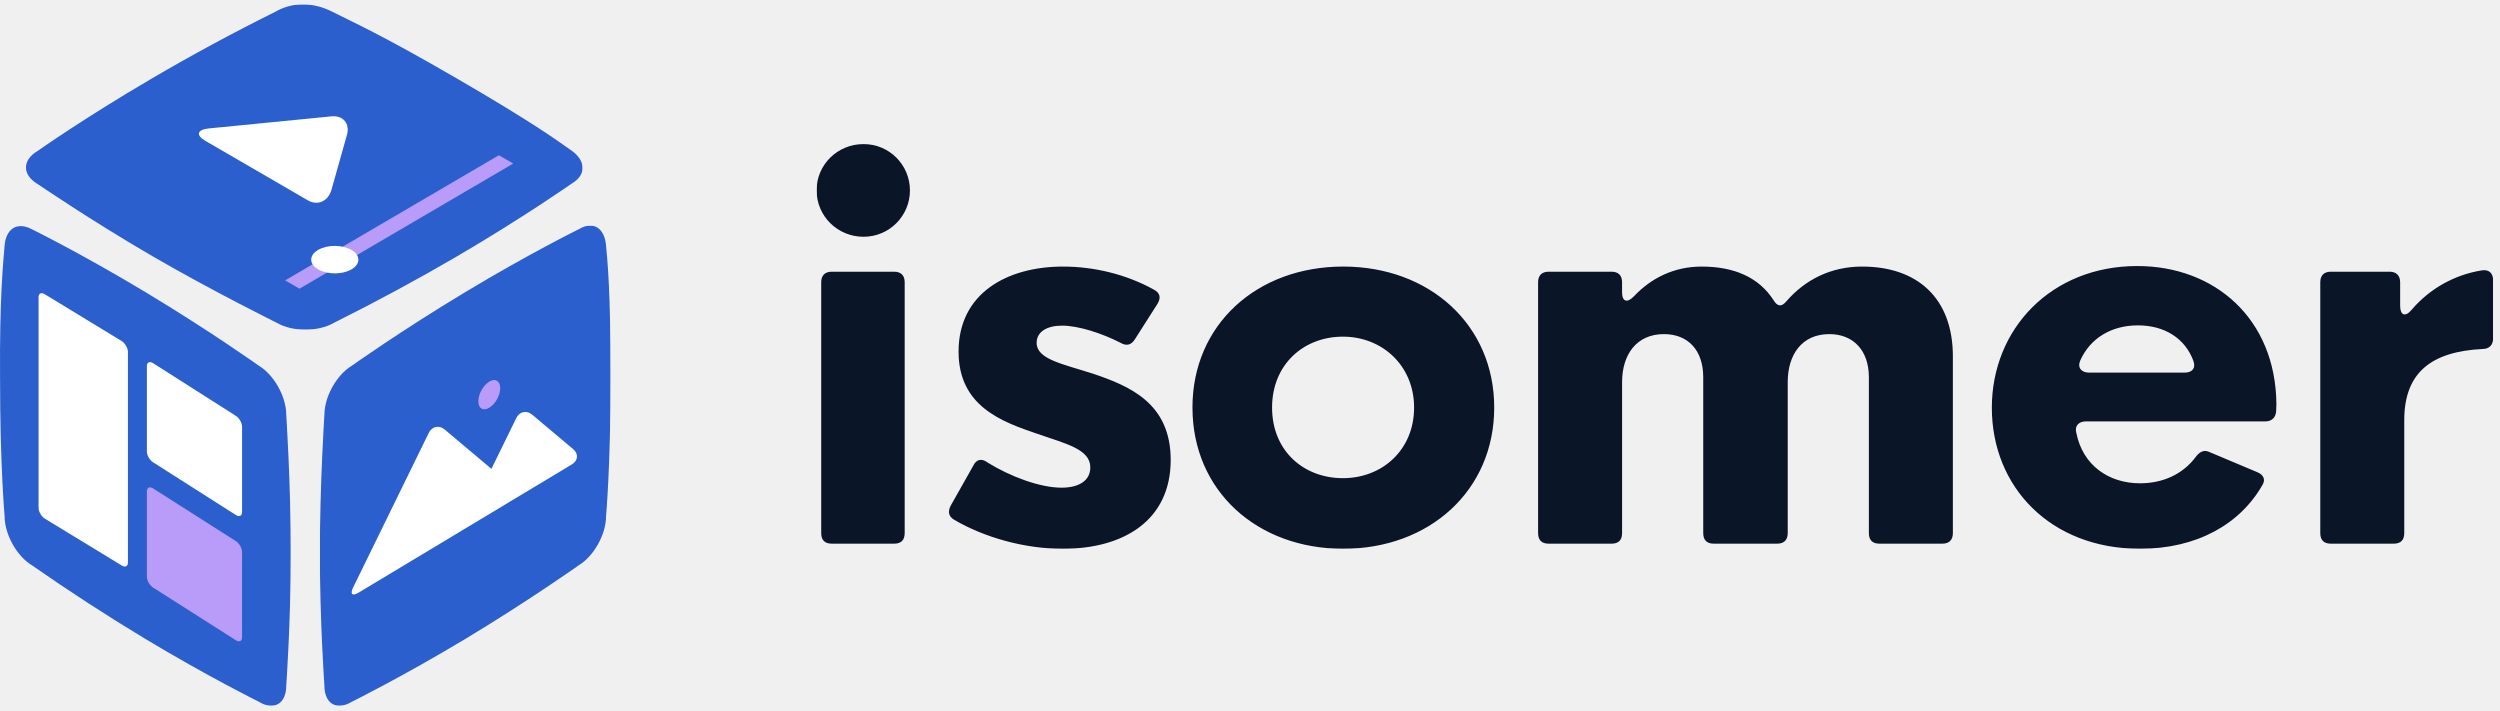
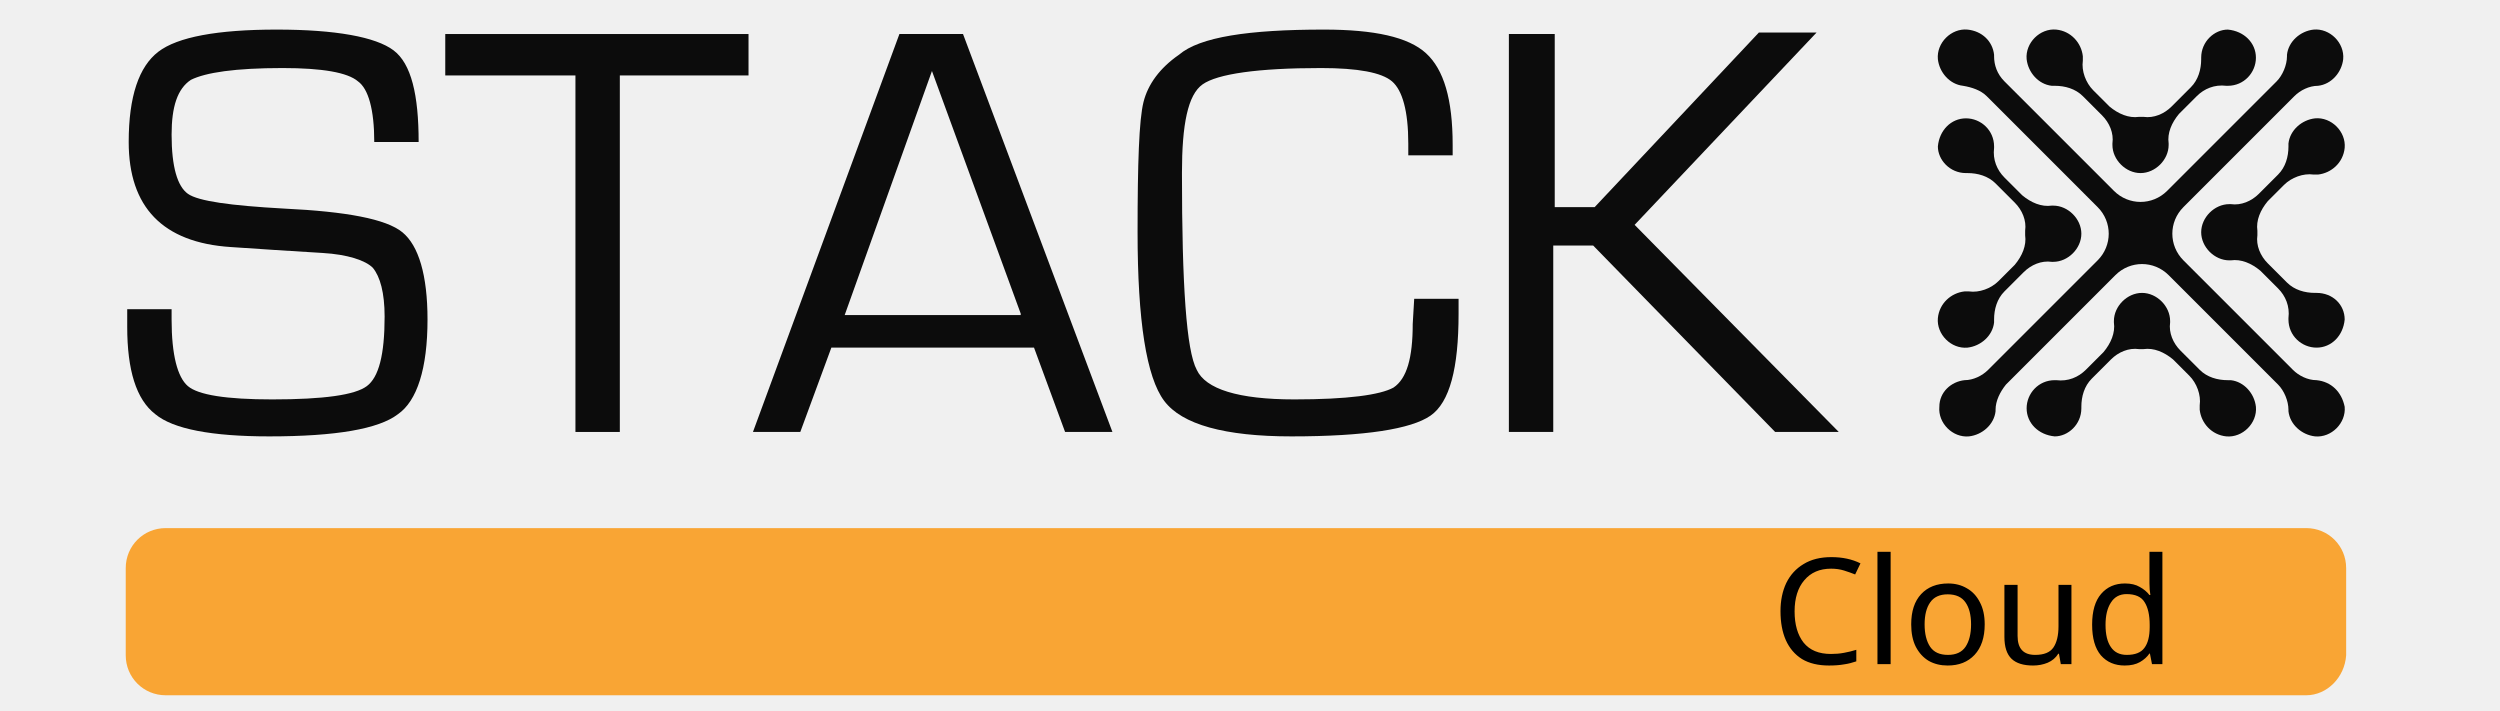
- <svg xmlns="http://www.w3.org/2000/svg" xmlns:xlink="http://www.w3.org/1999/xlink" width="169" height="48" viewBox="0 0 169 48">
-   <defs>
-     <path id="a" d="M.29.133h19.654v32.46H.29z" />
-     <path id="c" d="M0 .166h19.658v32.427H0z" />
-     <path id="e" d="M.274.291h37.63v21.991H.274z" />
-     <path id="g" d="M.09.251h113.334v27.361H.09z" />
-   </defs>
-   <g fill="none" fill-rule="evenodd">
-     <g transform="translate(21.333 15.116)">
-       <mask id="b" fill="#fff">
-         <use xlink:href="#a" />
-       </mask>
-       <path fill="#2B5FCE" d="M17.793 23.096s-3.45 2.442-7.676 4.983c-4.226 2.541-7.677 4.25-7.677 4.25-1.018.612-1.843.123-1.843-1.091 0 0-.307-4.303-.307-8.974 0-4.672.307-9.343.307-9.343 0-1.215.825-2.696 1.843-3.308 0 0 3.304-2.353 7.677-4.982C14.489 2 17.793.38 17.793.38c1.018-.612 1.743-.031 1.843 1.09.1 1.123.308 3.02.308 8.974 0 5.954-.308 9.344-.308 9.344 0 1.214-.825 2.695-1.843 3.307" mask="url(#b)" />
+ <svg xmlns="http://www.w3.org/2000/svg" version="1.1" id="Layer_1" x="0px" y="0px" viewBox="0 0 169 48" style="enable-background:new 0 0 169 48;" xml:space="preserve">
+   <style type="text/css">
+ 	.st0{fill:#0C0C0C;}
+ 	.st1{fill:#F9A534;}
+ 	.st2{font-family:'TitilliumWeb-Bold';}
+ 	.st3{font-size:10px;}
+ </style>
+   <g>
+     <g>
+       <g>
+         <path class="st0" d="M156.6,25.7C156.6,25.7,156.6,25.7,156.6,25.7c-0.6,0-1.2-0.3-1.6-0.7l-7.4-7.4c-1-1-1-2.6,0-3.6l7.5-7.5     c0.4-0.4,1-0.7,1.6-0.7c0,0,0,0,0,0c0.9-0.1,1.6-0.9,1.7-1.8c0.1-1.1-0.9-2.1-2-2c-0.9,0.1-1.7,0.8-1.8,1.7c0,0,0,0.1,0,0.1     c0,0.6-0.3,1.3-0.7,1.7l-7.4,7.4c-1,1-2.6,1-3.6,0l-7.4-7.4c-0.5-0.5-0.7-1.1-0.7-1.7c0,0,0-0.1,0-0.1c-0.1-0.9-0.8-1.6-1.8-1.7     c-1.1-0.1-2.1,0.9-2,2c0.1,0.9,0.8,1.7,1.7,1.8c0,0,0,0,0,0c0.6,0.1,1.2,0.3,1.6,0.7l7.5,7.5c1,1,1,2.6,0,3.6l-7.4,7.4     c-0.4,0.4-1,0.7-1.6,0.7c0,0,0,0,0,0c-0.9,0.1-1.7,0.8-1.7,1.8c-0.1,1.1,0.9,2.1,2,2c0.9-0.1,1.7-0.8,1.8-1.7c0,0,0-0.1,0-0.1     c0-0.6,0.3-1.2,0.7-1.7l7.4-7.4c1-1,2.6-1,3.6,0l7.4,7.4c0.4,0.4,0.7,1.1,0.7,1.7c0,0,0,0.1,0,0.1c0.1,0.9,0.9,1.6,1.8,1.7     c1.1,0.1,2.1-0.9,2-2C158.3,26.5,157.6,25.8,156.6,25.7z" />
+         <path class="st0" d="M156.6,19.8c0,0-0.1,0-0.1,0c-0.7,0-1.4-0.2-1.9-0.7l-1.3-1.3c-0.5-0.5-0.8-1.2-0.7-1.9c0,0,0-0.1,0-0.1     c0-0.1,0-0.1,0-0.2c-0.1-0.7,0.2-1.4,0.7-2l1.1-1.1c0.5-0.5,1.3-0.8,2-0.7c0.1,0,0.2,0,0.3,0c0.9-0.1,1.7-0.8,1.8-1.8     c0.1-1.1-0.9-2.1-2-2c-0.9,0.1-1.7,0.8-1.8,1.7c0,0.1,0,0.1,0,0.2c0,0.7-0.2,1.4-0.7,1.9l-1.3,1.3c-0.5,0.5-1.2,0.8-1.9,0.7     c0,0-0.1,0-0.1,0c-1,0-1.9,0.9-1.9,1.9c0,1,0.9,1.9,1.9,1.9c0,0,0.1,0,0.1,0c0.7-0.1,1.4,0.2,2,0.7l1.2,1.2     c0.5,0.5,0.8,1.2,0.7,2c0,0,0,0.1,0,0.1c0,1.1,0.9,1.9,1.9,1.9c1,0,1.8-0.8,1.9-1.9C158.5,20.6,157.7,19.8,156.6,19.8z" />
+         <path class="st0" d="M132.9,11.7c0,0,0.1,0,0.1,0c0.7,0,1.4,0.2,1.9,0.7l1.3,1.3c0.5,0.5,0.8,1.2,0.7,1.9c0,0,0,0.1,0,0.1     c0,0.1,0,0.1,0,0.2c0.1,0.7-0.2,1.4-0.7,2l-1.1,1.1c-0.5,0.5-1.3,0.8-2,0.7c-0.1,0-0.2,0-0.3,0c-0.9,0.1-1.7,0.8-1.8,1.8     c-0.1,1.1,0.9,2.1,2,2c0.9-0.1,1.7-0.8,1.8-1.7c0-0.1,0-0.1,0-0.2c0-0.7,0.2-1.4,0.7-1.9l1.3-1.3c0.5-0.5,1.2-0.8,1.9-0.7     c0,0,0.1,0,0.1,0c1,0,1.9-0.9,1.9-1.9c0-1-0.9-1.9-1.9-1.9c0,0-0.1,0-0.1,0c-0.7,0.1-1.4-0.2-2-0.7l-1.2-1.2     c-0.5-0.5-0.8-1.2-0.7-2c0,0,0-0.1,0-0.1c0-1.1-0.9-1.9-1.9-1.9c-1,0-1.8,0.8-1.9,1.9C131,10.8,131.8,11.7,132.9,11.7z" />
+         <path class="st0" d="M140.7,27.6c0,0,0-0.1,0-0.1c0-0.7,0.2-1.4,0.7-1.9l1.3-1.3c0.5-0.5,1.2-0.8,1.9-0.7c0,0,0.1,0,0.1,0     c0.1,0,0.1,0,0.2,0c0.7-0.1,1.4,0.2,2,0.7l1.1,1.1c0.5,0.5,0.8,1.3,0.7,2c0,0.1,0,0.2,0,0.3c0.1,0.9,0.8,1.7,1.8,1.8     c1.1,0.1,2.1-0.9,2-2c-0.1-0.9-0.8-1.7-1.7-1.8c-0.1,0-0.1,0-0.2,0c-0.7,0-1.4-0.2-1.9-0.7l-1.3-1.3c-0.5-0.5-0.8-1.2-0.7-1.9     c0,0,0-0.1,0-0.1c0-1-0.9-1.9-1.9-1.9c-1,0-1.9,0.9-1.9,1.9c0,0,0,0.1,0,0.1c0.1,0.7-0.2,1.4-0.7,2l-1.2,1.2     c-0.5,0.5-1.2,0.8-2,0.7c0,0-0.1,0-0.1,0c-1.1,0-1.9,0.9-1.9,1.9c0,1,0.8,1.8,1.9,1.9C139.8,29.5,140.7,28.7,140.7,27.6z" />
+         <path class="st0" d="M148.8,3.9c0,0,0,0.1,0,0.1c0,0.7-0.2,1.4-0.7,1.9l-1.3,1.3c-0.5,0.5-1.2,0.8-1.9,0.7c0,0-0.1,0-0.1,0     c-0.1,0-0.1,0-0.2,0c-0.7,0.1-1.4-0.2-2-0.7l-1.1-1.1c-0.5-0.5-0.8-1.3-0.7-2c0-0.1,0-0.2,0-0.3c-0.1-0.9-0.8-1.7-1.8-1.8     c-1.1-0.1-2.1,0.9-2,2c0.1,0.9,0.8,1.7,1.7,1.8c0.1,0,0.1,0,0.2,0c0.7,0,1.4,0.2,1.9,0.7l1.3,1.3c0.5,0.5,0.8,1.2,0.7,1.9     c0,0,0,0.1,0,0.1c0,1,0.9,1.9,1.9,1.9c1,0,1.9-0.9,1.9-1.9c0,0,0-0.1,0-0.1c-0.1-0.7,0.2-1.4,0.7-2l1.2-1.2     c0.5-0.5,1.2-0.8,2-0.7c0,0,0.1,0,0.1,0c1.1,0,1.9-0.9,1.9-1.9c0-1-0.8-1.8-1.9-1.9C149.7,2,148.8,2.8,148.8,3.9z" />
+       </g>
+       <g>
+         <path class="st0" d="M28.3,9.6h-3c0-2.2-0.4-3.6-1.1-4.1c-0.7-0.6-2.4-0.9-5.1-0.9c-3.2,0-5.2,0.3-6.2,0.8     C12,6,11.6,7.2,11.6,9.1c0,2.2,0.4,3.5,1.1,4c0.7,0.5,2.9,0.8,6.5,1c4.2,0.2,6.9,0.7,8,1.6c1.1,0.9,1.7,2.9,1.7,5.9     c0,3.3-0.7,5.5-2,6.4c-1.3,1-4.2,1.5-8.7,1.5c-3.9,0-6.5-0.5-7.7-1.5c-1.3-1-1.9-3-1.9-5.9l0-1.2h3v0.7c0,2.4,0.4,3.9,1.1,4.5     c0.7,0.6,2.6,0.9,5.7,0.9c3.5,0,5.6-0.3,6.4-0.9c0.8-0.6,1.2-2.1,1.2-4.7c0-1.6-0.3-2.7-0.8-3.3c-0.5-0.5-1.7-0.9-3.4-1l-3.2-0.2     l-3-0.2c-4.6-0.3-6.9-2.7-6.9-7.1c0-3.1,0.7-5.1,2-6.1s4-1.5,8-1.5c4,0,6.7,0.5,7.9,1.4S28.3,6.4,28.3,9.6z" />
+         <path class="st0" d="M41.9,5.1v24.1h-3V5.1h-8.8V2.3h20.5v2.8H41.9z" />
+         <path class="st0" d="M69.9,23.5H56.2l-2.1,5.7h-3.2l9.9-26.9h4.3l10.1,26.9H72L69.9,23.5z M69,21.2L63,4.8l-5.9,16.5H69z" />
+         <path class="st0" d="M95.6,20.2h3v1c0,3.7-0.6,6-1.9,6.9c-1.3,0.9-4.4,1.4-9.4,1.4c-4.5,0-7.4-0.8-8.6-2.4     c-1.2-1.6-1.8-5.4-1.8-11.4c0-4.7,0.1-7.6,0.4-8.8c0.3-1.2,1.1-2.3,2.4-3.2C81.1,2.5,84.4,2,89.5,2c3.4,0,5.7,0.5,6.9,1.6     c1.2,1.1,1.8,3.1,1.8,6.2l0,0.7h-3l0-0.8c0-2.2-0.4-3.6-1.1-4.2c-0.7-0.6-2.3-0.9-4.8-0.9c-4.3,0-7,0.4-8,1.1     c-1,0.7-1.4,2.7-1.4,6c0,7.6,0.3,12,1,13.3c0.6,1.3,2.8,2,6.6,2c3.6,0,5.8-0.3,6.7-0.8c0.9-0.6,1.3-2,1.3-4.3L95.6,20.2z" />
+         <path class="st0" d="M105.1,2.3V14h2.7l11.1-11.8h3.9l-12.3,13l13.8,14H120l-12.3-12.6h-2.7v12.6h-3V2.3H105.1z" />
+       </g>
    </g>
-     <path fill="#FFF" d="M38.745 30.36l-2.771-2.33c-.374-.315-.856-.213-1.07.226l-1.682 3.435.002.006-3.167-2.664c-.374-.314-.856-.212-1.07.227l-5.121 10.465c-.215.439-.048.592.37.34l9.95-5.983 4.478-2.692c.418-.252.455-.716.081-1.03" />
-     <path fill="#B99BF9" d="M33.815 26.236c0 .487-.331 1.081-.74 1.327-.409.245-.74.05-.74-.438 0-.487.331-1.081.74-1.327s.74-.05.74.438" />
-     <g transform="translate(0 15.116)">
-       <mask id="d" fill="#fff">
-         <use xlink:href="#c" />
-       </mask>
-       <path fill="#2B5FCE" d="M.312 19.789s-.308-3.39-.308-9.344C-.037 4.952.23 2.51.312 1.472.394.435 1.089-.186 2.155.382c0 0 3.304 1.62 7.676 4.249 4.373 2.629 7.676 4.982 7.676 4.982 1.018.612 1.844 2.093 1.844 3.308 0 0 .307 4.671.307 9.343 0 4.671-.307 8.974-.307 8.974 0 1.214-.826 1.703-1.844 1.09 0 0-3.45-1.708-7.676-4.25a138.294 138.294 0 0 1-7.676-4.982C1.137 22.484.312 21.003.312 19.79" mask="url(#d)" />
-     </g>
-     <path fill="#FFF" d="M8.227 23.057l-5.2-3.167c-.232-.148-.42-.06-.42.196v14.24c0 .257.188.585.42.732l5.2 3.168c.233.148.421.06.421-.196V23.79c0-.257-.188-.585-.42-.733M15.944 28.112l-5.595-3.561c-.232-.148-.42-.06-.42.196v5.775c0 .256.188.583.42.73l5.595 3.562c.232.148.42.06.42-.196v-5.775c0-.256-.188-.583-.42-.73" />
-     <path fill="#B99BF9" d="M15.943 43.28l-5.594-3.56c-.232-.148-.42-.476-.42-.732v-5.774c0-.256.188-.344.42-.197l5.594 3.561c.233.148.42.476.42.732v5.774c0 .256-.187.344-.42.196" />
-     <g transform="translate(1.481 .005)">
-       <mask id="f" fill="#fff">
-         <use xlink:href="#e" />
-       </mask>
-       <path fill="#2B5FCE" d="M37.151 12.417s-3.285 2.3-7.703 4.886a143.158 143.158 0 0 1-8.35 4.511c-1.064.623-2.795.625-3.866.003 0 0-4.278-2.107-8.397-4.497-4.119-2.39-7.754-4.873-7.754-4.873-1.071-.622-1.076-1.63-.012-2.254 0 0 3.132-2.21 7.703-4.886a136.599 136.599 0 0 1 8.35-4.511c1.064-.623 2.463-.72 3.867-.004 1.403.717 3.147 1.452 8.396 4.498 5.25 3.046 6.799 4.206 7.754 4.873.956.668 1.077 1.63.012 2.254" mask="url(#f)" />
-     </g>
-     <path fill="#FFF" d="M13.876 9.518c-.659-.382-.547-.76.25-.837l8.274-.815c.796-.078 1.27.49 1.051 1.261l-1.045 3.707c-.217.772-.934 1.091-1.593.71l-6.937-4.026z" />
-     <path fill="#B99BF9" d="M34.694 11.056l-14.45 8.46-.969-.563 14.45-8.459z" />
-     <path fill="#FFF" d="M23.756 16.895c.625.362.628.95.007 1.313-.62.364-1.63.365-2.254.002-.625-.362-.628-.95-.007-1.314.62-.363 1.63-.364 2.254-.001" />
-     <g transform="translate(55.111 9.487)">
-       <mask id="h" fill="#fff">
-         <use xlink:href="#g" />
-       </mask>
-       <path fill="#0B1528" d="M101.74 26.553V9.592c0-.452.243-.712.711-.712h3.976c.452 0 .712.26.712.712v1.597c0 .642.347.781.781.26a7.857 7.857 0 0 1 4.723-2.656c.503-.087.78.191.78.66v3.94c0 .417-.242.712-.711.712-3.472.174-5.295 1.598-5.295 4.81v7.638c0 .47-.243.712-.712.712h-4.254c-.468 0-.711-.243-.711-.712zm-9.18-10.85c.503 0 .78-.278.607-.782-.556-1.527-1.945-2.413-3.75-2.413-1.806 0-3.23.868-3.906 2.379-.209.503.104.816.607.816h6.441zM79.537 18.08c0-5.347 4.028-9.583 9.827-9.583 5.278 0 9.357 3.594 9.41 9.323l-.018.503c-.035.417-.295.677-.729.677H85.893c-.452 0-.782.278-.643.781.434 2.188 2.188 3.403 4.306 3.403 1.51 0 2.882-.59 3.767-1.788.278-.364.573-.503.955-.312l3.177 1.337c.434.173.59.486.4.833-1.511 2.69-4.462 4.357-8.3 4.357-6.076 0-10.017-4.2-10.017-9.53zm-30.673 8.472V9.592c0-.452.243-.712.712-.712h4.253c.469 0 .712.26.712.712v.677c0 .642.347.746.798.278 1.181-1.25 2.726-2.014 4.584-2.014 2.17 0 3.854.711 4.86 2.274.261.434.54.469.869.07 1.267-1.459 3.004-2.344 5.121-2.344 3.699 0 6.13 2.1 6.13 6.076v11.944c0 .47-.261.712-.713.712h-4.253c-.469 0-.712-.243-.712-.712V16.015c0-1.823-1.06-2.916-2.674-2.916-1.857 0-2.812 1.388-2.812 3.246v10.208c0 .47-.26.712-.712.712H60.74c-.469 0-.712-.243-.712-.712V16.015c0-1.823-1.024-2.916-2.656-2.916-1.858 0-2.83 1.388-2.83 3.246v10.208c0 .47-.243.712-.712.712h-4.253c-.47 0-.712-.243-.712-.712zm-8.382-8.489c0-2.83-2.153-4.792-4.81-4.792-2.673 0-4.791 1.892-4.791 4.792 0 2.916 2.118 4.774 4.792 4.774 2.656 0 4.809-1.91 4.809-4.774zm-14.983 0c0-5.608 4.358-9.531 10.191-9.531 5.816 0 10.208 3.923 10.208 9.531 0 5.625-4.392 9.548-10.208 9.548-5.833 0-10.19-3.923-10.19-9.548zM9.393 25.651c-.382-.226-.452-.556-.226-.973l1.528-2.708c.208-.417.572-.486.954-.19 1.546.954 3.542 1.7 5 1.7 1.164 0 1.945-.468 1.945-1.371 0-1.233-1.65-1.597-3.594-2.274-2.396-.816-5.312-1.858-5.312-5.556 0-3.941 3.28-5.746 7.066-5.746 2.083 0 4.27.52 6.145 1.562.417.226.487.556.226.972l-1.527 2.396c-.244.382-.573.452-.955.226-1.25-.643-2.848-1.163-3.959-1.163-1.024 0-1.718.416-1.718 1.163 0 1.111 1.753 1.424 3.802 2.083 2.465.834 5.26 1.98 5.26 5.834 0 4.062-3.142 6.006-7.292 6.006-2.586 0-5.295-.763-7.343-1.961zm-8.99.902V9.592c0-.452.243-.712.712-.712h4.219c.468 0 .711.26.711.712v16.961c0 .47-.243.712-.711.712h-4.22c-.468 0-.711-.243-.711-.712zM.09 3.376C.09 1.64 1.514.251 3.267.251a3.134 3.134 0 0 1 0 6.268c-1.753 0-3.176-1.39-3.176-3.143z" mask="url(#h)" />
-     </g>
+     <path class="st1" d="M155.9,47H11.2c-1.5,0-2.7-1.2-2.7-2.7v-5.9c0-1.5,1.2-2.7,2.7-2.7h144.7c1.5,0,2.7,1.2,2.7,2.7v5.9   C158.5,45.8,157.3,47,155.9,47z" />
+     <text transform="matrix(1 0 0 1 119.752 44.8955)" class="st2 st3">Cloud</text>
  </g>
</svg>
